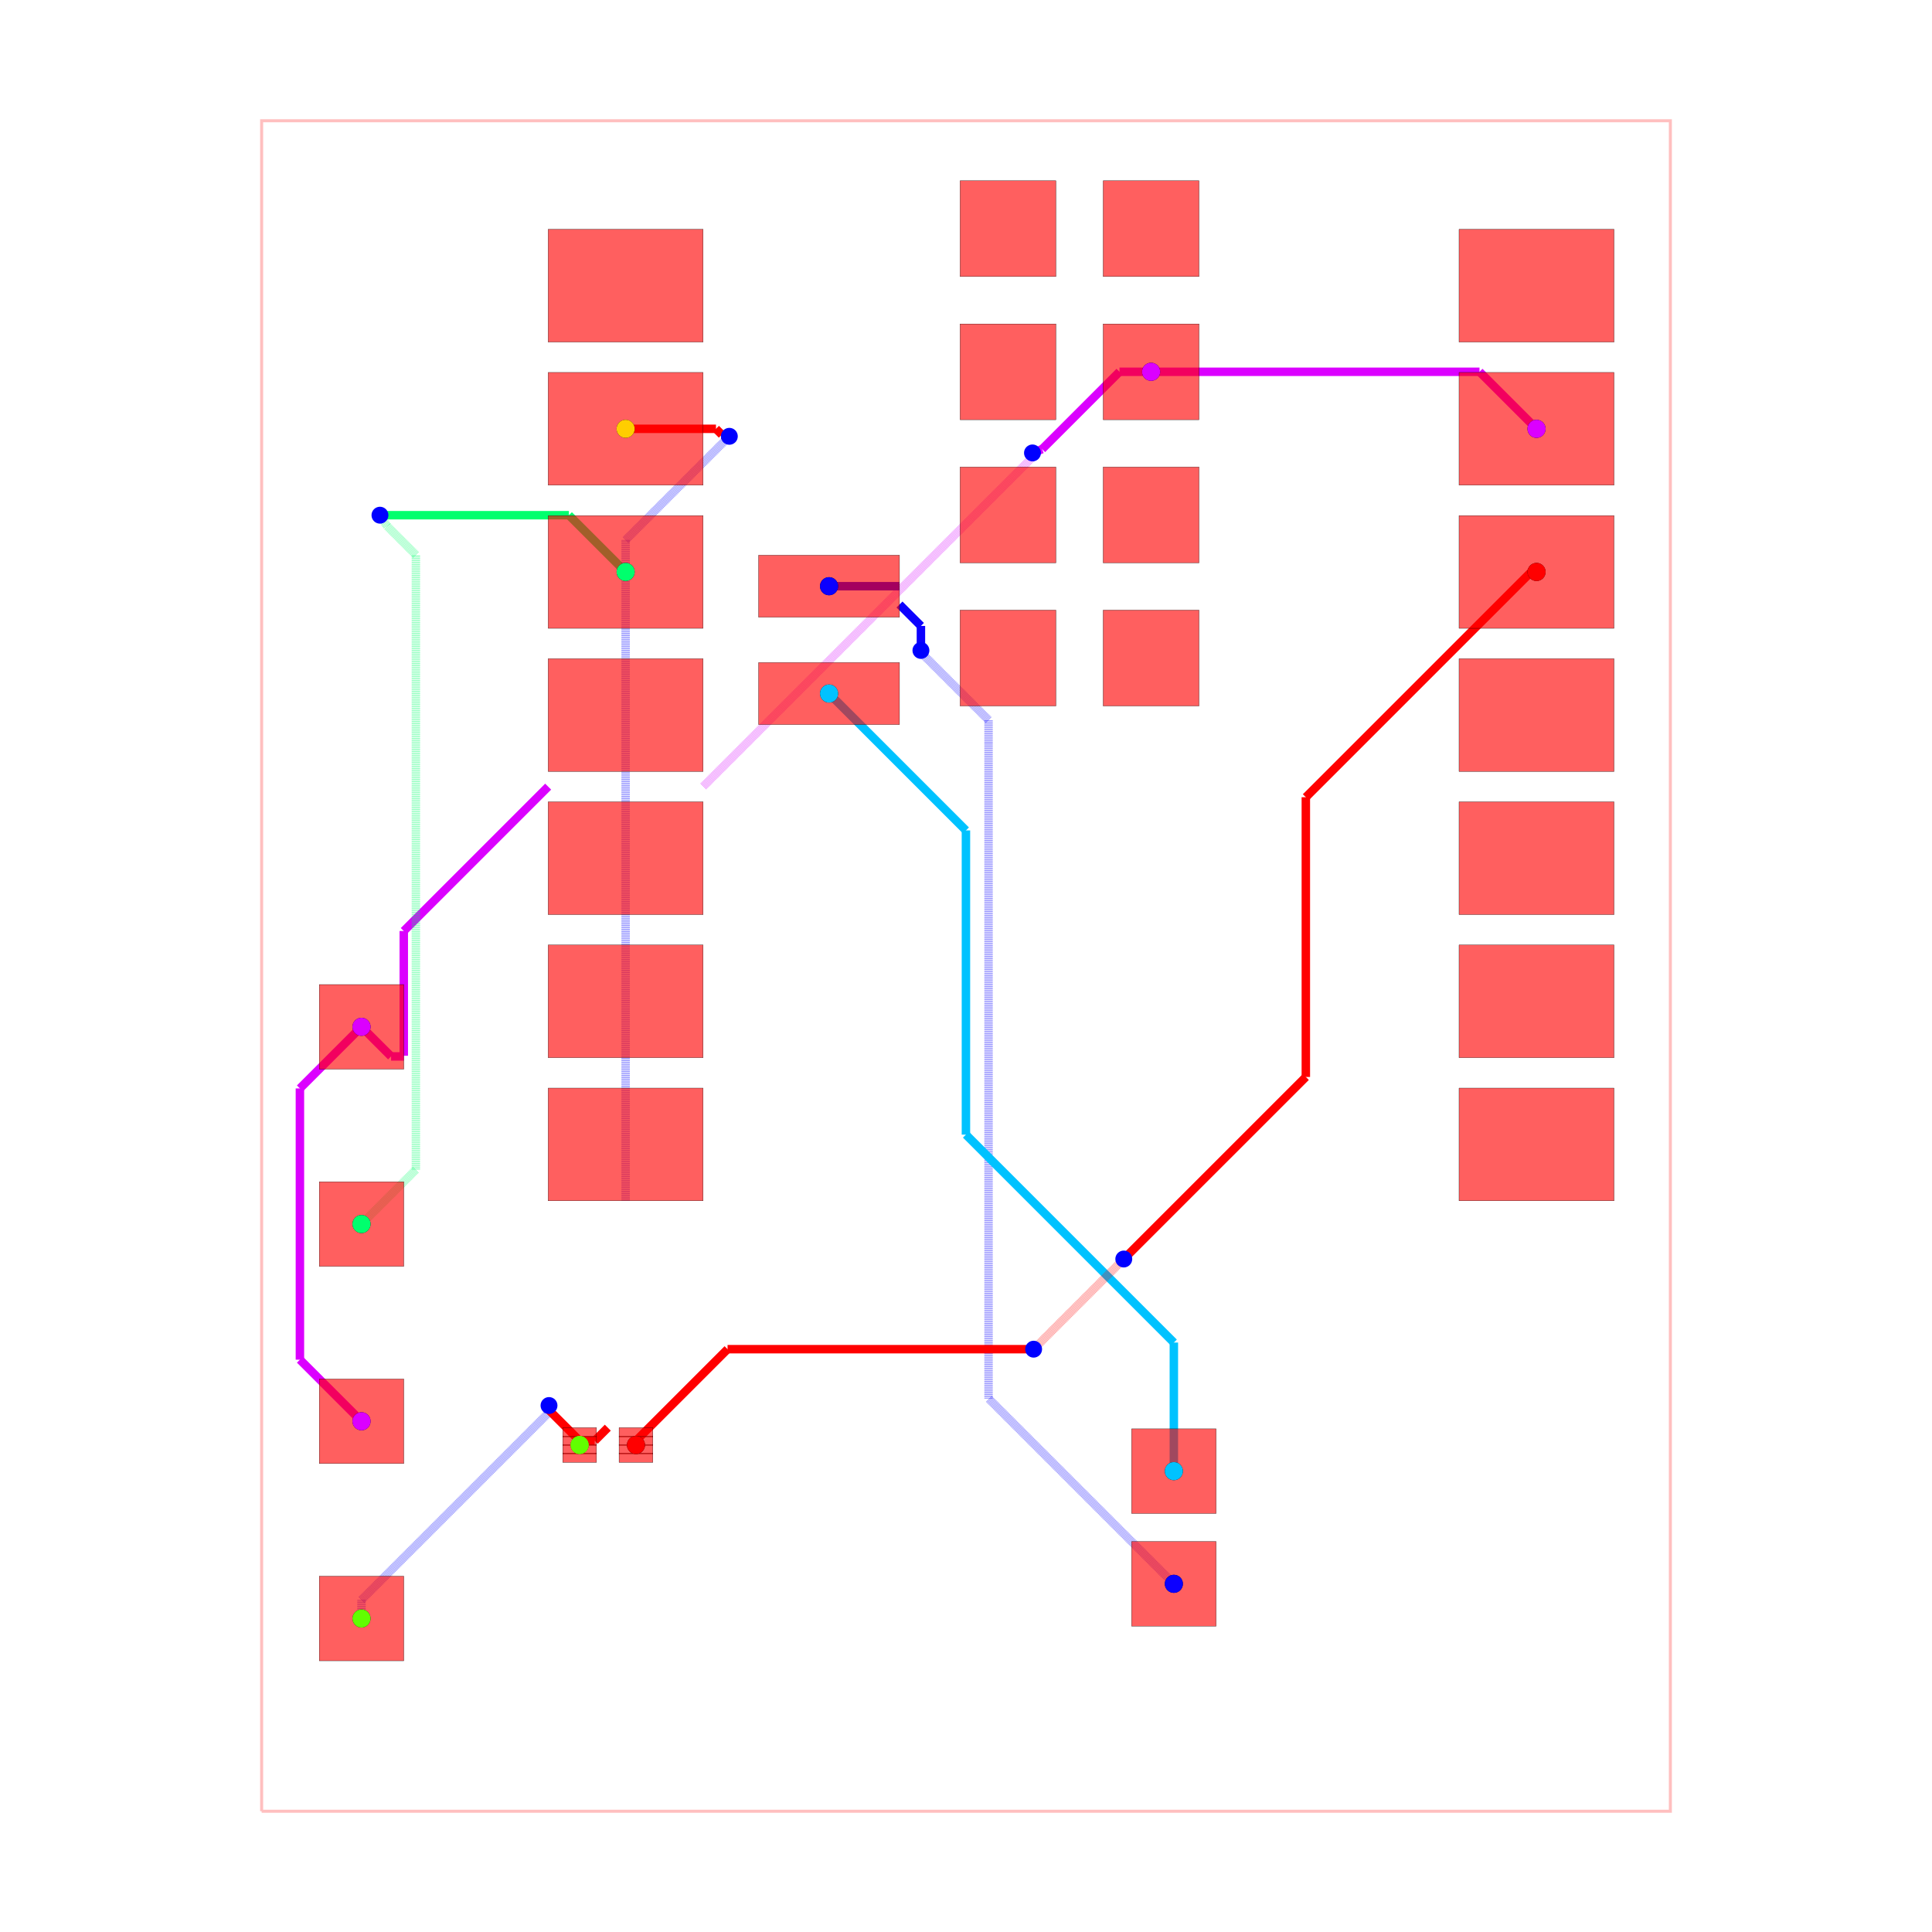
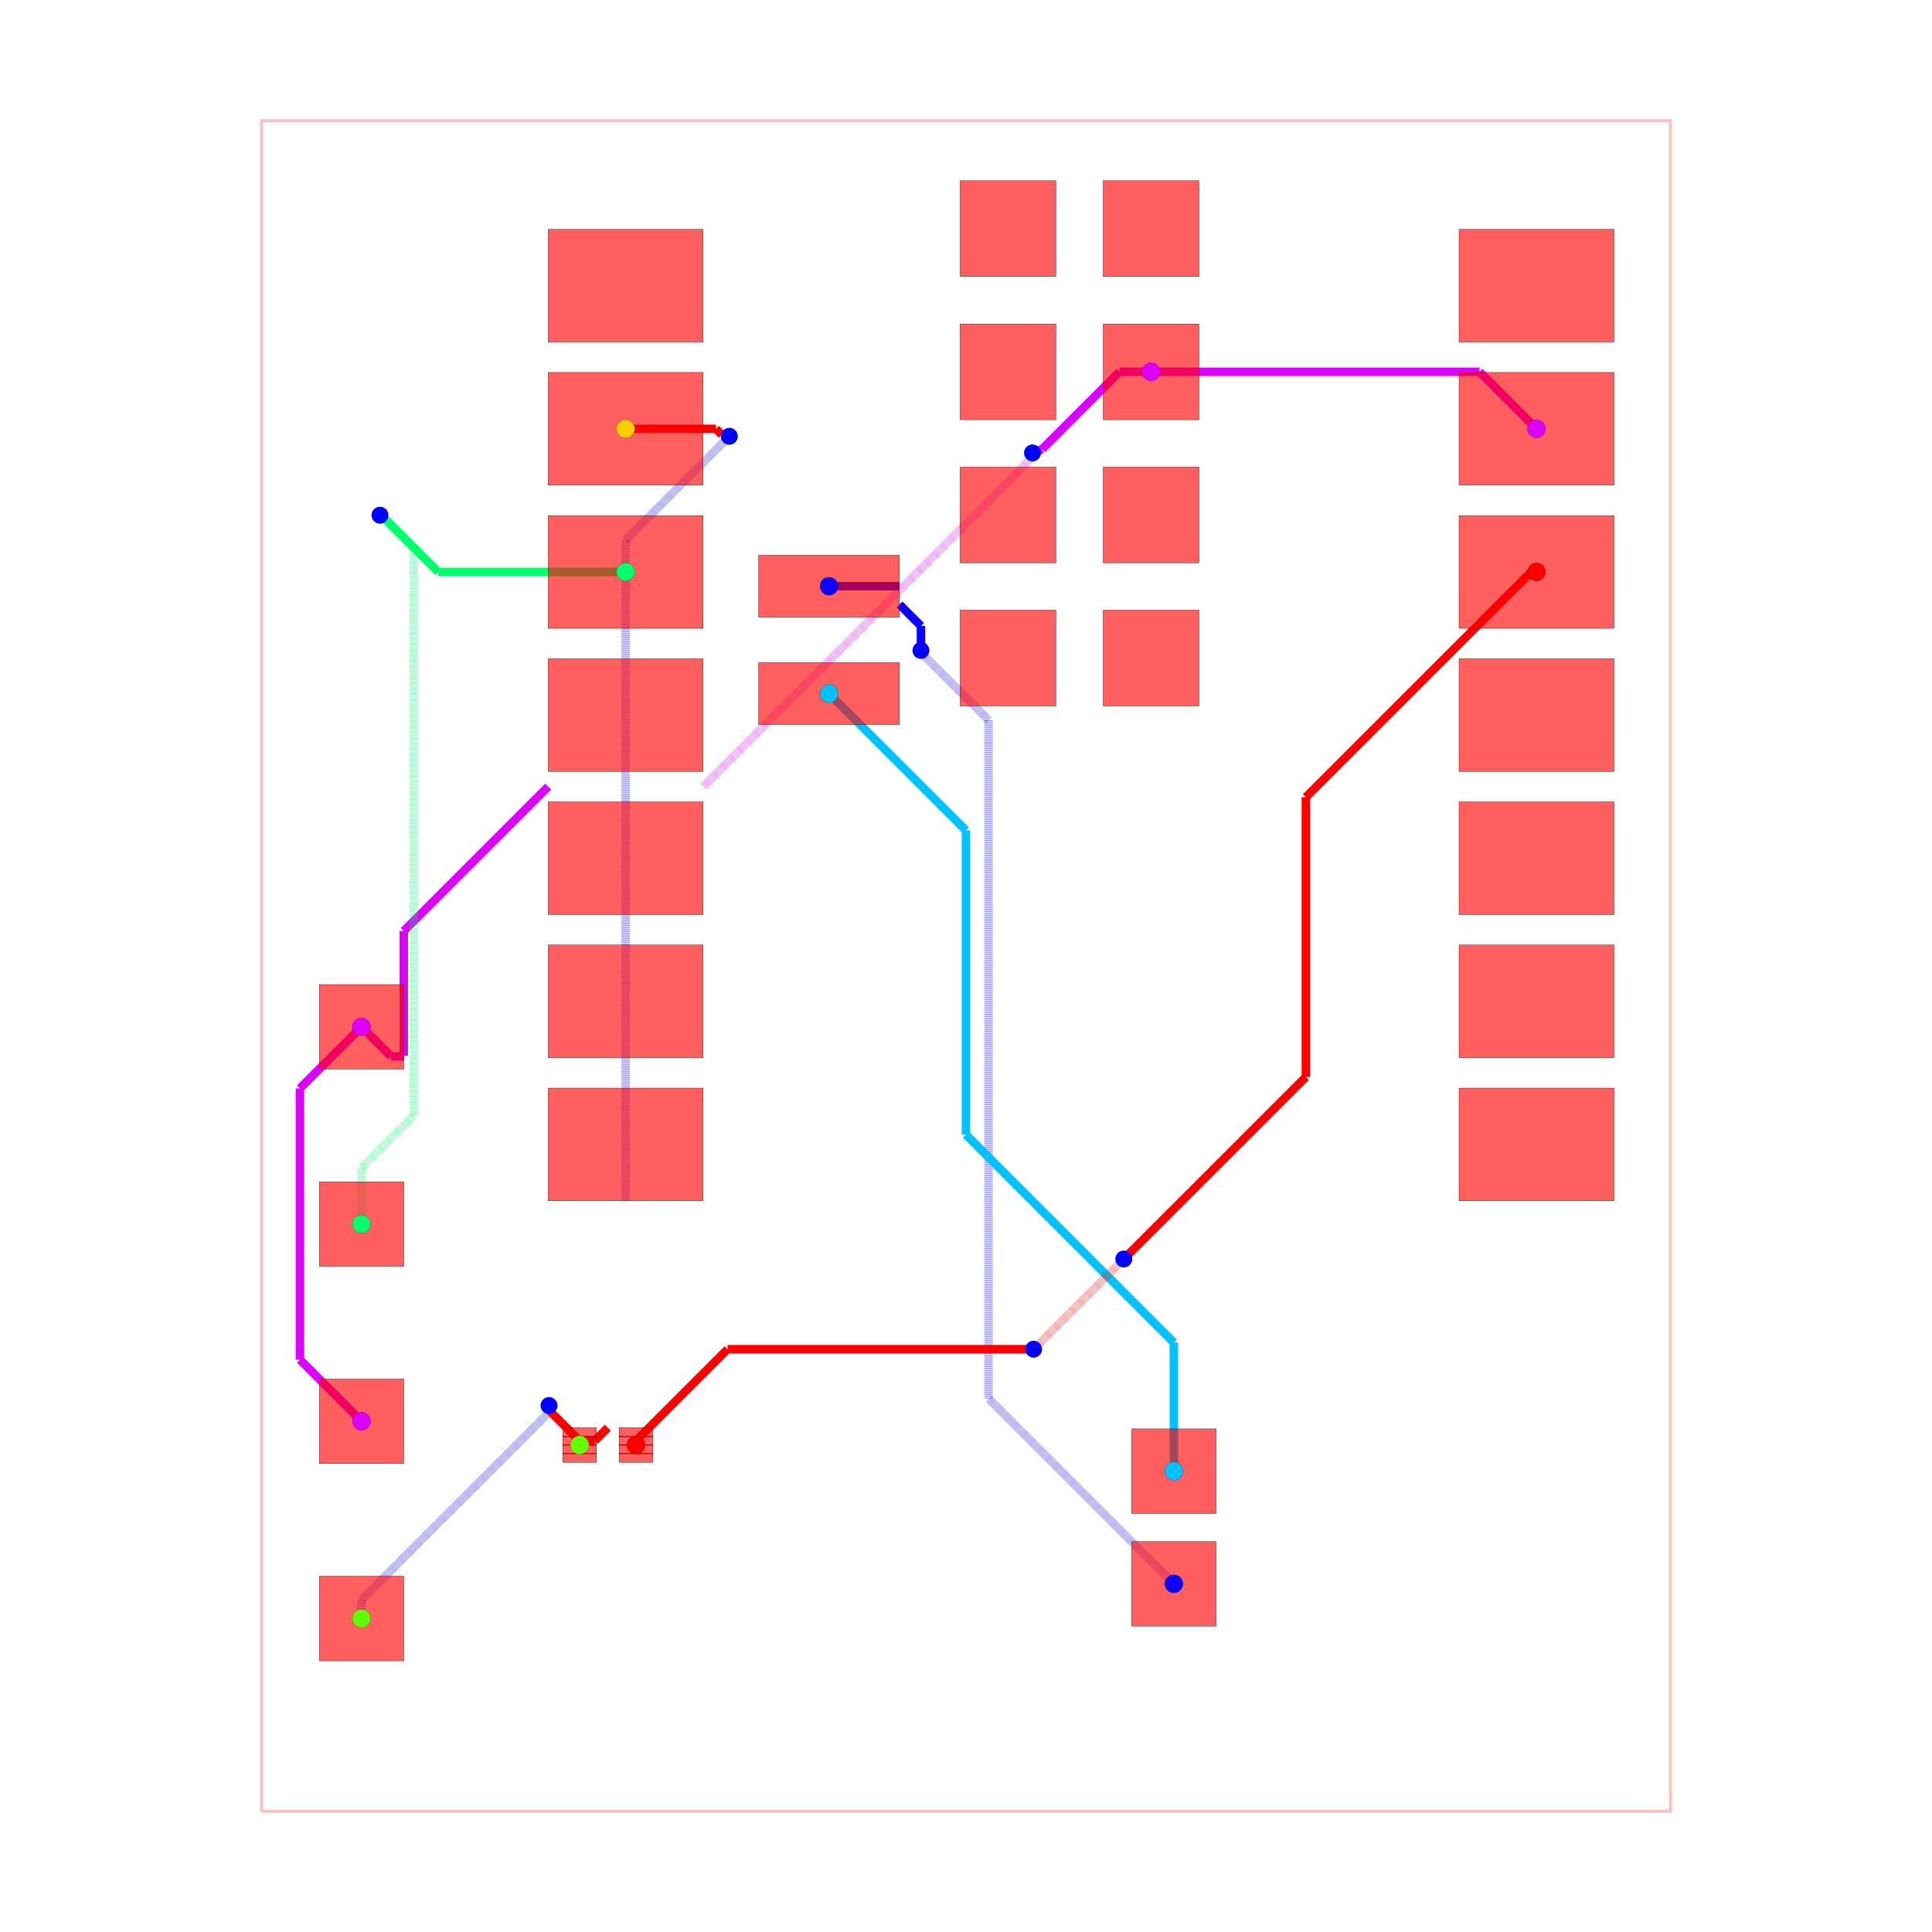
<svg xmlns="http://www.w3.org/2000/svg" width="640" height="640" viewBox="0 0 640 640">
  <rect width="100%" height="100%" fill="white" />
  <g>
    <polyline data-points="-12.5,-15 12.5,-15 12.5,15 -12.5,15 -12.5,-15" data-type="line" data-label="" points="86.667,600 553.333,600 553.333,40 86.667,40 86.667,600" fill="none" stroke="rgba(255,0,0,0.25)" stroke-width="1px" />
  </g>
  <g>
    <polyline data-points="3.2847720000000002,10.545 9.112772000000001,10.545" data-type="line" data-label="" points="381.316,123.16 490.105,123.16" fill="none" stroke="hsl(291.429, 100%, 50%)" stroke-width="2.8" />
  </g>
  <g>
    <polyline data-points="9.112772000000001,10.545 10.124772,9.533000000000001" data-type="line" data-label="" points="490.105,123.16 508.996,142.051" fill="none" stroke="hsl(291.429, 100%, 50%)" stroke-width="2.8" />
  </g>
  <g>
    <polyline data-points="-10.727385294299685,-1.079453643315949 -11.820549664322671,-2.1726180133389352" data-type="line" data-label="" points="119.755,340.15 99.35,360.556" fill="none" stroke="hsl(291.429, 100%, 50%)" stroke-width="2.8" />
  </g>
  <g>
    <polyline data-points="-11.820549664322671,-2.1726180133389352 -11.820549664322671,-6.986289273292963" data-type="line" data-label="" points="99.35,360.556 99.35,450.411" fill="none" stroke="hsl(291.429, 100%, 50%)" stroke-width="2.8" />
  </g>
  <g>
    <polyline data-points="-11.820549664322671,-6.986289273292963 -11.820549664322671,-6.986289273292963" data-type="line" data-label="" points="99.35,450.411 99.35,450.411" fill="none" stroke="hsl(291.429, 100%, 50%)" stroke-width="2.8" />
  </g>
  <g>
    <polyline data-points="-11.820549664322671,-6.986289273292963 -10.727385294299685,-8.079453643315949" data-type="line" data-label="" points="99.35,450.411 119.755,470.816" fill="none" stroke="hsl(291.429, 100%, 50%)" stroke-width="2.8" />
  </g>
  <g>
    <polyline data-points="-9.977385294299685,-1.592865789473686 -9.977385294299685,0.6208427057003139" data-type="line" data-label="" points="133.755,349.733 133.755,308.411" fill="none" stroke="hsl(291.429, 100%, 50%)" stroke-width="2.8" />
  </g>
  <g>
    <polyline data-points="-9.977385294299685,0.6208427057003139 -7.415227999999999,3.183" data-type="line" data-label="" points="133.755,308.411 181.582,260.584" fill="none" stroke="hsl(291.429, 100%, 50%)" stroke-width="2.8" />
  </g>
  <g>
    <polyline data-points="3.2847720000000002,10.545 2.723970950306514,10.545" data-type="line" data-label="" points="381.316,123.16 370.847,123.16" fill="none" stroke="hsl(291.429, 100%, 50%)" stroke-width="2.8" />
  </g>
  <g>
    <polyline data-points="2.723970950306514,10.545 1.3508155599371054,9.171844609630591" data-type="line" data-label="" points="370.847,123.16 345.215,148.792" fill="none" stroke="hsl(291.429, 100%, 50%)" stroke-width="2.8" />
  </g>
  <g>
    <polyline data-points="1.3508155599371054,9.171844609630591 1.1797719999999976,9.104999999999997" data-type="line" data-label="" points="345.215,148.792 342.022,150.04" fill="none" stroke="hsl(291.429, 100%, 50%)" stroke-width="2.8" />
  </g>
  <g>
    <polyline data-points="1.1797719999999976,9.104999999999997 1.1797719999999976,9.027999999999997" data-type="line" data-label="" points="342.022,150.04 342.022,151.477" fill="none" stroke="rgba(217,0,255,0.5)" stroke-width="2.8" stroke-dasharray="0.2 0.2" />
  </g>
  <g>
    <polyline data-points="1.1797719999999976,9.027999999999997 -4.665227999999999,3.183" data-type="line" data-label="" points="342.022,151.477 232.916,260.584" fill="none" stroke="rgba(217,0,255,0.5)" stroke-width="2.8" stroke-dasharray="0.2 0.2" />
  </g>
  <g>
    <polyline data-points="-9.977385294299687,-1.6044536433159489 -10.202385294299685,-1.6044536433159489" data-type="line" data-label="" points="133.755,349.95 129.555,349.95" fill="none" stroke="hsl(291.429, 100%, 50%)" stroke-width="2.8" />
  </g>
  <g>
    <polyline data-points="-10.202385294299685,-1.6044536433159489 -10.727385294299685,-1.079453643315949" data-type="line" data-label="" points="129.555,349.95 119.755,340.15" fill="none" stroke="hsl(291.429, 100%, 50%)" stroke-width="2.8" />
  </g>
  <g>
    <polyline data-points="-1.1802279999999996,6.74 -2.4302279999999996,6.74" data-type="line" data-label="" points="297.969,194.187 274.636,194.187" fill="none" stroke="hsl(242.857, 100%, 50%)" stroke-width="2.8" />
  </g>
  <g>
    <polyline data-points="-2.4302279999999996,6.74 -2.4302279999999996,6.74" data-type="line" data-label="" points="274.636,194.187 274.636,194.187" fill="none" stroke="hsl(242.857, 100%, 50%)" stroke-width="2.8" />
  </g>
  <g>
    <polyline data-points="3.6885631738662035,-10.96420520580684 0.3999999999999999,-7.675642031940637" data-type="line" data-label="" points="388.853,524.665 327.467,463.279" fill="none" stroke="rgba(8,0,255,0.5)" stroke-width="2.8" stroke-dasharray="0.2 0.2" />
  </g>
  <g>
    <polyline data-points="0.3999999999999999,-7.675642031940637 0.3999999999999999,3.965012253566144" data-type="line" data-label="" points="327.467,463.279 327.467,245.986" fill="none" stroke="rgba(8,0,255,0.5)" stroke-width="2.8" stroke-dasharray="0.2 0.2" />
  </g>
  <g>
    <polyline data-points="0.3999999999999999,3.965012253566144 0.3999999999999999,4.364584694013434" data-type="line" data-label="" points="327.467,245.986 327.467,238.528" fill="none" stroke="rgba(8,0,255,0.5)" stroke-width="2.8" stroke-dasharray="0.2 0.2" />
  </g>
  <g>
    <polyline data-points="0.3999999999999999,4.364584694013434 -0.8177076529932831,5.5822923470067165" data-type="line" data-label="" points="327.467,238.528 304.736,215.797" fill="none" stroke="rgba(8,0,255,0.5)" stroke-width="2.8" stroke-dasharray="0.2 0.2" />
  </g>
  <g>
    <polyline data-points="-0.8177076529932831,5.5822923470067165 -0.8000000000000003,5.6" data-type="line" data-label="" points="304.736,215.797 305.067,215.467" fill="none" stroke="rgba(8,0,255,0.5)" stroke-width="2.8" stroke-dasharray="0.2 0.2" />
  </g>
  <g>
    <polyline data-points="-0.8000000000000003,5.6 -0.8000000000000003,6.034772" data-type="line" data-label="" points="305.067,215.467 305.067,207.351" fill="none" stroke="hsl(242.857, 100%, 50%)" stroke-width="2.8" />
  </g>
  <g>
    <polyline data-points="-0.8000000000000003,6.034772 -1.1802279999999996,6.414999999999999" data-type="line" data-label="" points="305.067,207.351 297.969,200.253" fill="none" stroke="hsl(242.857, 100%, 50%)" stroke-width="2.8" />
  </g>
  <g>
    <polyline data-points="3.6885631738662035,-8.96420520580684 3.6885631738662035,-6.6823802909814605" data-type="line" data-label="" points="388.853,487.332 388.853,444.738" fill="none" stroke="hsl(194.286, 100%, 50%)" stroke-width="2.8" />
  </g>
  <g>
    <polyline data-points="3.6885631738662035,-6.6823802909814605 -0.0011678443873517352,-2.9926492727279053" data-type="line" data-label="" points="388.853,444.738 319.978,375.863" fill="none" stroke="hsl(194.286, 100%, 50%)" stroke-width="2.8" />
  </g>
  <g>
    <polyline data-points="-0.0011678443873517352,-2.9926492727279053 -0.0011678443873517352,2.405939844387352" data-type="line" data-label="" points="319.978,375.863 319.978,275.089" fill="none" stroke="hsl(194.286, 100%, 50%)" stroke-width="2.8" />
  </g>
  <g>
    <polyline data-points="-0.0011678443873517352,2.405939844387352 -2.4302279999999996,4.835" data-type="line" data-label="" points="319.978,275.089 274.636,229.747" fill="none" stroke="hsl(194.286, 100%, 50%)" stroke-width="2.8" />
  </g>
  <g>
-     <polyline data-points="-10.727385294299685,-4.579453643315949 -9.76256085841782,-3.614629207434083" data-type="line" data-label="" points="119.755,405.483 137.766,387.473" fill="none" stroke="rgba(0,255,106,0.5)" stroke-width="2.8" stroke-dasharray="0.2 0.2" />
-   </g>
-   <g>
-     <polyline data-points="-9.76256085841782,-3.614629207434083 -9.76256085841782,7.270603783375004" data-type="line" data-label="" points="137.766,387.473 137.766,184.282" fill="none" stroke="rgba(0,255,106,0.5)" stroke-width="2.8" stroke-dasharray="0.2 0.2" />
-   </g>
-   <g>
-     <polyline data-points="-9.76256085841782,7.270603783375004 -9.76256085841782,7.295725617470013" data-type="line" data-label="" points="137.766,184.282 137.766,183.813" fill="none" stroke="rgba(0,255,106,0.5)" stroke-width="2.8" stroke-dasharray="0.2 0.2" />
-   </g>
-   <g>
-     <polyline data-points="-9.76256085841782,7.295725617470013 -10.274956045166649,7.808120804218842" data-type="line" data-label="" points="137.766,183.813 128.201,174.248" fill="none" stroke="rgba(0,255,106,0.5)" stroke-width="2.8" stroke-dasharray="0.2 0.2" />
-   </g>
-   <g>
-     <polyline data-points="-10.274956045166649,7.808120804218842 -10.4,8" data-type="line" data-label="" points="128.201,174.248 125.867,170.667" fill="none" stroke="rgba(0,255,106,0.5)" stroke-width="2.8" stroke-dasharray="0.2 0.2" />
-   </g>
-   <g>
-     <polyline data-points="-10.4,8 -7.047227999999999,8" data-type="line" data-label="" points="125.867,170.667 188.452,170.667" fill="none" stroke="hsl(145.714, 100%, 50%)" stroke-width="2.8" />
-   </g>
-   <g>
-     <polyline data-points="-7.047227999999999,8 -6.040227999999999,6.993" data-type="line" data-label="" points="188.452,170.667 207.249,189.464" fill="none" stroke="hsl(145.714, 100%, 50%)" stroke-width="2.8" />
+     <polyline data-points="-6.040227999999999,6.993 -9.365944643419295,6.993" data-type="line" data-label="" points="207.249,189.464 145.169,189.464" fill="none" stroke="hsl(145.714, 100%, 50%)" stroke-width="2.8" />
+   </g>
+   <g>
+     <polyline data-points="-9.365944643419295,6.993 -10.372944643419295,8" data-type="line" data-label="" points="145.169,189.464 126.372,170.667" fill="none" stroke="hsl(145.714, 100%, 50%)" stroke-width="2.8" />
+   </g>
+   <g>
+     <polyline data-points="-10.372944643419295,8 -10.4,8" data-type="line" data-label="" points="126.372,170.667 125.867,170.667" fill="none" stroke="hsl(145.714, 100%, 50%)" stroke-width="2.8" />
+   </g>
+   <g>
+     <polyline data-points="-10.4,8 -9.800859796016406,7.400859796016405" data-type="line" data-label="" points="125.867,170.667 137.051,181.851" fill="none" stroke="rgba(0,255,106,0.5)" stroke-width="2.8" stroke-dasharray="0.2 0.2" />
+   </g>
+   <g>
+     <polyline data-points="-9.800859796016406,7.400859796016405 -9.800859796016406,-2.6519247122430363" data-type="line" data-label="" points="137.051,181.851 137.051,369.503" fill="none" stroke="rgba(0,255,106,0.5)" stroke-width="2.8" stroke-dasharray="0.2 0.2" />
+   </g>
+   <g>
+     <polyline data-points="-9.800859796016406,-2.6519247122430363 -9.800859796016406,-2.651924712243037" data-type="line" data-label="" points="137.051,369.503 137.051,369.503" fill="none" stroke="rgba(0,255,106,0.5)" stroke-width="2.8" stroke-dasharray="0.2 0.2" />
+   </g>
+   <g>
+     <polyline data-points="-9.800859796016406,-2.651924712243037 -9.977385294299685,-2.8284502105263165" data-type="line" data-label="" points="137.051,369.503 133.755,372.798" fill="none" stroke="rgba(0,255,106,0.5)" stroke-width="2.8" stroke-dasharray="0.2 0.2" />
+   </g>
+   <g>
+     <polyline data-points="-10.727385294299685,-4.579453643315949 -10.727385294299685,-3.579453643315947" data-type="line" data-label="" points="119.755,405.483 119.755,386.816" fill="none" stroke="rgba(0,255,106,0.5)" stroke-width="2.8" stroke-dasharray="0.2 0.2" />
+   </g>
+   <g>
+     <polyline data-points="-10.727385294299685,-3.579453643315947 -9.977385294299687,-2.829453643315949" data-type="line" data-label="" points="119.755,386.816 133.755,372.816" fill="none" stroke="rgba(0,255,106,0.5)" stroke-width="2.8" stroke-dasharray="0.2 0.2" />
  </g>
  <g>
    <polyline data-points="-10.727385294299685,-11.579453643315949 -10.727385294299685,-11.248536156094547" data-type="line" data-label="" points="119.755,536.15 119.755,529.973" fill="none" stroke="rgba(0,0,255,0.5)" stroke-width="2.8" stroke-dasharray="0.2 0.2" />
  </g>
  <g>
    <polyline data-points="-10.727385294299685,-11.248536156094547 -7.419127380840721,-7.940278242635583" data-type="line" data-label="" points="119.755,529.973 181.51,468.219" fill="none" stroke="rgba(0,0,255,0.5)" stroke-width="2.8" stroke-dasharray="0.2 0.2" />
  </g>
  <g>
    <polyline data-points="-7.419127380840721,-7.940278242635583 -7.4,-7.800000000000001" data-type="line" data-label="" points="181.51,468.219 181.867,465.6" fill="none" stroke="rgba(0,0,255,0.5)" stroke-width="2.8" stroke-dasharray="0.2 0.2" />
  </g>
  <g>
    <polyline data-points="-7.4,-7.800000000000001 -7.4,-7.882329162710976" data-type="line" data-label="" points="181.867,465.6 181.867,467.137" fill="none" stroke="red" stroke-width="2.8" />
  </g>
  <g>
    <polyline data-points="-7.4,-7.882329162710976 -6.856893060790263,-8.425436101920713" data-type="line" data-label="" points="181.867,467.137 192.005,477.275" fill="none" stroke="red" stroke-width="2.8" />
  </g>
  <g>
    <polyline data-points="-6.856893060790263,-8.425436101920713 -6.589393060790265,-8.425436101920713" data-type="line" data-label="" points="192.005,477.275 196.998,477.275" fill="none" stroke="red" stroke-width="2.8" />
  </g>
  <g>
    <polyline data-points="-6.589393060790265,-8.425436101920713 -6.356893060790263,-8.192936101920711" data-type="line" data-label="" points="196.998,477.275 201.338,472.935" fill="none" stroke="red" stroke-width="2.8" />
  </g>
  <g>
    <polyline data-points="-6.040227999999999,9.533000000000001 -4.437125828005459,9.533000000000001" data-type="line" data-label="" points="207.249,142.051 237.174,142.051" fill="none" stroke="red" stroke-width="2.8" />
  </g>
  <g>
    <polyline data-points="-4.437125828005459,9.533000000000001 -4.33330668947877,9.429180861473313" data-type="line" data-label="" points="237.174,142.051 239.112,143.989" fill="none" stroke="red" stroke-width="2.8" />
  </g>
  <g>
    <polyline data-points="-4.33330668947877,9.429180861473313 -4.2,9.4" data-type="line" data-label="" points="239.112,143.989 241.6,144.533" fill="none" stroke="red" stroke-width="2.8" />
  </g>
  <g>
    <polyline data-points="-4.2,9.4 -6.040227999999999,7.5597720000000015" data-type="line" data-label="" points="241.6,144.533 207.249,178.884" fill="none" stroke="rgba(0,0,255,0.5)" stroke-width="2.8" stroke-dasharray="0.2 0.2" />
  </g>
  <g>
    <polyline data-points="-6.040227999999999,7.5597720000000015 -6.040227999999999,-4.167" data-type="line" data-label="" points="207.249,178.884 207.249,397.784" fill="none" stroke="rgba(0,0,255,0.5)" stroke-width="2.8" stroke-dasharray="0.2 0.2" />
  </g>
  <g>
    <polyline data-points="10.124772,6.993 10.028517959611627,6.993" data-type="line" data-label="" points="508.996,189.464 507.199,189.464" fill="none" stroke="hsl(0, 100%, 50%)" stroke-width="2.8" />
  </g>
  <g>
    <polyline data-points="10.028517959611627,6.993 6.030786022769763,2.9952680631581377" data-type="line" data-label="" points="507.199,189.464 432.575,264.088" fill="none" stroke="hsl(0, 100%, 50%)" stroke-width="2.8" />
  </g>
  <g>
    <polyline data-points="6.030786022769763,2.9952680631581377 6.030786022769763,-1.9692139772302366" data-type="line" data-label="" points="432.575,264.088 432.575,356.759" fill="none" stroke="hsl(0, 100%, 50%)" stroke-width="2.8" />
  </g>
  <g>
    <polyline data-points="6.030786022769763,-1.9692139772302366 2.824043138530715,-5.175956861469285" data-type="line" data-label="" points="432.575,356.759 372.715,416.618" fill="none" stroke="hsl(0, 100%, 50%)" stroke-width="2.8" />
  </g>
  <g>
    <polyline data-points="2.824043138530715,-5.175956861469285 2.8,-5.2" data-type="line" data-label="" points="372.715,416.618 372.267,417.067" fill="none" stroke="hsl(0, 100%, 50%)" stroke-width="2.8" />
  </g>
  <g>
    <polyline data-points="2.8,-5.2 2.8,-5.2" data-type="line" data-label="" points="372.267,417.067 372.267,417.067" fill="none" stroke="rgba(255,0,0,0.5)" stroke-width="2.8" stroke-dasharray="0.2 0.2" />
  </g>
  <g>
    <polyline data-points="2.8,-5.2 1.2100124949269035,-6.789987505073096" data-type="line" data-label="" points="372.267,417.067 342.587,446.746" fill="none" stroke="rgba(255,0,0,0.5)" stroke-width="2.8" stroke-dasharray="0.2 0.2" />
  </g>
  <g>
    <polyline data-points="1.2100124949269035,-6.789987505073096 1.2,-6.8" data-type="line" data-label="" points="342.587,446.746 342.4,446.933" fill="none" stroke="rgba(255,0,0,0.5)" stroke-width="2.8" stroke-dasharray="0.2 0.2" />
  </g>
  <g>
    <polyline data-points="1.2,-6.8 -4.23145695886955,-6.8" data-type="line" data-label="" points="342.4,446.933 241.013,446.933" fill="none" stroke="hsl(0, 100%, 50%)" stroke-width="2.8" />
  </g>
  <g>
    <polyline data-points="-4.23145695886955,-6.8 -5.856893060790263,-8.425436101920713" data-type="line" data-label="" points="241.013,446.933 210.671,477.275" fill="none" stroke="hsl(0, 100%, 50%)" stroke-width="2.8" />
  </g>
  <g>
    <rect data-type="rect" data-label="top" data-x="-5.856893060790263" data-y="-8.275436101920713" x="205.071" y="472.935" width="11.2" height="3.08" fill="rgba(255,0,0,0.25)" stroke="black" stroke-width="0.054" />
  </g>
  <g>
    <rect data-type="rect" data-label="top" data-x="-5.856893060790263" data-y="-8.425436101920713" x="205.071" y="475.735" width="11.2" height="3.08" fill="rgba(255,0,0,0.25)" stroke="black" stroke-width="0.054" />
  </g>
  <g>
    <rect data-type="rect" data-label="top" data-x="-5.856893060790263" data-y="-8.575436101920712" x="205.071" y="478.535" width="11.2" height="3.08" fill="rgba(255,0,0,0.25)" stroke="black" stroke-width="0.054" />
  </g>
  <g>
    <rect data-type="rect" data-label="top" data-x="-5.856893060790263" data-y="-8.725436101920712" x="205.071" y="481.335" width="11.2" height="3.08" fill="rgba(255,0,0,0.25)" stroke="black" stroke-width="0.054" />
  </g>
  <g>
    <rect data-type="rect" data-label="top" data-x="-6.856893060790263" data-y="-8.275436101920713" x="186.405" y="472.935" width="11.2" height="3.08" fill="rgba(255,0,0,0.25)" stroke="black" stroke-width="0.054" />
  </g>
  <g>
    <rect data-type="rect" data-label="top" data-x="-6.856893060790263" data-y="-8.425436101920713" x="186.405" y="475.735" width="11.2" height="3.08" fill="rgba(255,0,0,0.25)" stroke="black" stroke-width="0.054" />
  </g>
  <g>
    <rect data-type="rect" data-label="top" data-x="-6.856893060790263" data-y="-8.575436101920712" x="186.405" y="478.535" width="11.2" height="3.08" fill="rgba(255,0,0,0.25)" stroke="black" stroke-width="0.054" />
  </g>
  <g>
    <rect data-type="rect" data-label="top" data-x="-6.856893060790263" data-y="-8.725436101920712" x="186.405" y="481.335" width="11.2" height="3.08" fill="rgba(255,0,0,0.25)" stroke="black" stroke-width="0.054" />
  </g>
  <g>
    <rect data-type="rect" data-label="top" data-x="-6.040227999999999" data-y="12.073" x="181.582" y="75.971" width="51.333" height="37.333" fill="rgba(255,0,0,0.25)" stroke="black" stroke-width="0.054" />
  </g>
  <g>
    <rect data-type="rect" data-label="top" data-x="-6.040227999999999" data-y="9.533000000000001" x="181.582" y="123.384" width="51.333" height="37.333" fill="rgba(255,0,0,0.25)" stroke="black" stroke-width="0.054" />
  </g>
  <g>
    <rect data-type="rect" data-label="top" data-x="-6.040227999999999" data-y="6.993" x="181.582" y="170.797" width="51.333" height="37.333" fill="rgba(255,0,0,0.25)" stroke="black" stroke-width="0.054" />
  </g>
  <g>
    <rect data-type="rect" data-label="top" data-x="-6.040227999999999" data-y="4.453" x="181.582" y="218.211" width="51.333" height="37.333" fill="rgba(255,0,0,0.25)" stroke="black" stroke-width="0.054" />
  </g>
  <g>
    <rect data-type="rect" data-label="top" data-x="-6.040227999999999" data-y="1.9129999999999998" x="181.582" y="265.624" width="51.333" height="37.333" fill="rgba(255,0,0,0.25)" stroke="black" stroke-width="0.054" />
  </g>
  <g>
    <rect data-type="rect" data-label="top" data-x="-6.040227999999999" data-y="-0.6269999999999998" x="181.582" y="313.037" width="51.333" height="37.333" fill="rgba(255,0,0,0.25)" stroke="black" stroke-width="0.054" />
  </g>
  <g>
    <rect data-type="rect" data-label="top" data-x="-6.040227999999999" data-y="-3.167" x="181.582" y="360.451" width="51.333" height="37.333" fill="rgba(255,0,0,0.25)" stroke="black" stroke-width="0.054" />
  </g>
  <g>
    <rect data-type="rect" data-label="top" data-x="10.124772" data-y="-3.167" x="483.329" y="360.451" width="51.333" height="37.333" fill="rgba(255,0,0,0.25)" stroke="black" stroke-width="0.054" />
  </g>
  <g>
    <rect data-type="rect" data-label="top" data-x="10.124772" data-y="-0.6269999999999998" x="483.329" y="313.037" width="51.333" height="37.333" fill="rgba(255,0,0,0.25)" stroke="black" stroke-width="0.054" />
  </g>
  <g>
    <rect data-type="rect" data-label="top" data-x="10.124772" data-y="1.9129999999999998" x="483.329" y="265.624" width="51.333" height="37.333" fill="rgba(255,0,0,0.25)" stroke="black" stroke-width="0.054" />
  </g>
  <g>
    <rect data-type="rect" data-label="top" data-x="10.124772" data-y="4.453" x="483.329" y="218.211" width="51.333" height="37.333" fill="rgba(255,0,0,0.25)" stroke="black" stroke-width="0.054" />
  </g>
  <g>
    <rect data-type="rect" data-label="top" data-x="10.124772" data-y="6.993" x="483.329" y="170.797" width="51.333" height="37.333" fill="rgba(255,0,0,0.25)" stroke="black" stroke-width="0.054" />
  </g>
  <g>
    <rect data-type="rect" data-label="top" data-x="10.124772" data-y="9.533000000000001" x="483.329" y="123.384" width="51.333" height="37.333" fill="rgba(255,0,0,0.25)" stroke="black" stroke-width="0.054" />
  </g>
  <g>
    <rect data-type="rect" data-label="top" data-x="10.124772" data-y="12.073" x="483.329" y="75.971" width="51.333" height="37.333" fill="rgba(255,0,0,0.25)" stroke="black" stroke-width="0.054" />
  </g>
  <g>
    <rect data-type="rect" data-label="top" data-x="-2.4302279999999996" data-y="4.835" x="251.302" y="219.48" width="46.667" height="20.533" fill="rgba(255,0,0,0.25)" stroke="black" stroke-width="0.054" />
  </g>
  <g>
    <rect data-type="rect" data-label="top" data-x="-2.4302279999999996" data-y="6.74" x="251.302" y="183.92" width="46.667" height="20.533" fill="rgba(255,0,0,0.25)" stroke="black" stroke-width="0.054" />
  </g>
  <g>
    <rect data-type="rect" data-label="top" data-x="0.7447720000000002" data-y="13.085" x="318.036" y="59.88" width="31.733" height="31.733" fill="rgba(255,0,0,0.25)" stroke="black" stroke-width="0.054" />
  </g>
  <g>
    <rect data-type="rect" data-label="top" data-x="3.2847720000000002" data-y="13.085" x="365.449" y="59.88" width="31.733" height="31.733" fill="rgba(255,0,0,0.25)" stroke="black" stroke-width="0.054" />
  </g>
  <g>
    <rect data-type="rect" data-label="top" data-x="0.7447720000000002" data-y="10.545" x="318.036" y="107.293" width="31.733" height="31.733" fill="rgba(255,0,0,0.25)" stroke="black" stroke-width="0.054" />
  </g>
  <g>
    <rect data-type="rect" data-label="top" data-x="3.2847720000000002" data-y="10.545" x="365.449" y="107.293" width="31.733" height="31.733" fill="rgba(255,0,0,0.25)" stroke="black" stroke-width="0.054" />
  </g>
  <g>
    <rect data-type="rect" data-label="top" data-x="0.7447720000000002" data-y="8.004999999999999" x="318.036" y="154.707" width="31.733" height="31.733" fill="rgba(255,0,0,0.25)" stroke="black" stroke-width="0.054" />
  </g>
  <g>
    <rect data-type="rect" data-label="top" data-x="3.2847720000000002" data-y="8.004999999999999" x="365.449" y="154.707" width="31.733" height="31.733" fill="rgba(255,0,0,0.25)" stroke="black" stroke-width="0.054" />
  </g>
  <g>
    <rect data-type="rect" data-label="top" data-x="0.7447720000000002" data-y="5.465" x="318.036" y="202.12" width="31.733" height="31.733" fill="rgba(255,0,0,0.25)" stroke="black" stroke-width="0.054" />
  </g>
  <g>
    <rect data-type="rect" data-label="top" data-x="3.2847720000000002" data-y="5.465" x="365.449" y="202.12" width="31.733" height="31.733" fill="rgba(255,0,0,0.25)" stroke="black" stroke-width="0.054" />
  </g>
  <g>
    <rect data-type="rect" data-label="top, inner1, inner2, bottom" data-x="3.6885631738662035" data-y="-10.96420520580684" x="374.853" y="510.665" width="28" height="28" fill="rgba(255,0,0,0.25)" stroke="black" stroke-width="0.054" />
  </g>
  <g>
    <rect data-type="rect" data-label="top, inner1, inner2, bottom" data-x="3.6885631738662035" data-y="-8.96420520580684" x="374.853" y="473.332" width="28" height="28" fill="rgba(255,0,0,0.25)" stroke="black" stroke-width="0.054" />
  </g>
  <g>
    <rect data-type="rect" data-label="top, inner1, inner2, bottom" data-x="-10.727385294299685" data-y="-11.579453643315949" x="105.755" y="522.15" width="28" height="28" fill="rgba(255,0,0,0.25)" stroke="black" stroke-width="0.054" />
  </g>
  <g>
    <rect data-type="rect" data-label="top, inner1, inner2, bottom" data-x="-10.727385294299685" data-y="-8.079453643315949" x="105.755" y="456.816" width="28" height="28" fill="rgba(255,0,0,0.25)" stroke="black" stroke-width="0.054" />
  </g>
  <g>
    <rect data-type="rect" data-label="top, inner1, inner2, bottom" data-x="-10.727385294299685" data-y="-4.579453643315949" x="105.755" y="391.483" width="28" height="28" fill="rgba(255,0,0,0.25)" stroke="black" stroke-width="0.054" />
  </g>
  <g>
    <rect data-type="rect" data-label="top, inner1, inner2, bottom" data-x="-10.727385294299685" data-y="-1.079453643315949" x="105.755" y="326.15" width="28" height="28" fill="rgba(255,0,0,0.25)" stroke="black" stroke-width="0.054" />
  </g>
  <g>
    <rect data-type="rect" data-label="" data-x="-5.856893060790263" data-y="-8.275436101920713" x="205.071" y="472.935" width="11.2" height="3.08" fill="rgba(255,0,0,0.5)" stroke="black" stroke-width="0.054" />
  </g>
  <g>
    <rect data-type="rect" data-label="" data-x="-5.856893060790263" data-y="-8.425436101920713" x="205.071" y="475.735" width="11.2" height="3.08" fill="rgba(255,0,0,0.5)" stroke="black" stroke-width="0.054" />
  </g>
  <g>
    <rect data-type="rect" data-label="" data-x="-5.856893060790263" data-y="-8.575436101920712" x="205.071" y="478.535" width="11.2" height="3.08" fill="rgba(255,0,0,0.5)" stroke="black" stroke-width="0.054" />
  </g>
  <g>
    <rect data-type="rect" data-label="" data-x="-5.856893060790263" data-y="-8.725436101920712" x="205.071" y="481.335" width="11.2" height="3.08" fill="rgba(255,0,0,0.5)" stroke="black" stroke-width="0.054" />
  </g>
  <g>
    <rect data-type="rect" data-label="" data-x="-6.856893060790263" data-y="-8.275436101920713" x="186.405" y="472.935" width="11.2" height="3.08" fill="rgba(255,0,0,0.5)" stroke="black" stroke-width="0.054" />
  </g>
  <g>
    <rect data-type="rect" data-label="" data-x="-6.856893060790263" data-y="-8.425436101920713" x="186.405" y="475.735" width="11.2" height="3.08" fill="rgba(255,0,0,0.5)" stroke="black" stroke-width="0.054" />
  </g>
  <g>
    <rect data-type="rect" data-label="" data-x="-6.856893060790263" data-y="-8.575436101920712" x="186.405" y="478.535" width="11.2" height="3.08" fill="rgba(255,0,0,0.5)" stroke="black" stroke-width="0.054" />
  </g>
  <g>
    <rect data-type="rect" data-label="" data-x="-6.856893060790263" data-y="-8.725436101920712" x="186.405" y="481.335" width="11.2" height="3.08" fill="rgba(255,0,0,0.5)" stroke="black" stroke-width="0.054" />
  </g>
  <g>
    <rect data-type="rect" data-label="" data-x="-6.040227999999999" data-y="12.073" x="181.582" y="75.971" width="51.333" height="37.333" fill="rgba(255,0,0,0.5)" stroke="black" stroke-width="0.054" />
  </g>
  <g>
    <rect data-type="rect" data-label="" data-x="-6.040227999999999" data-y="9.533000000000001" x="181.582" y="123.384" width="51.333" height="37.333" fill="rgba(255,0,0,0.5)" stroke="black" stroke-width="0.054" />
  </g>
  <g>
    <rect data-type="rect" data-label="" data-x="-6.040227999999999" data-y="6.993" x="181.582" y="170.797" width="51.333" height="37.333" fill="rgba(255,0,0,0.5)" stroke="black" stroke-width="0.054" />
  </g>
  <g>
    <rect data-type="rect" data-label="" data-x="-6.040227999999999" data-y="4.453" x="181.582" y="218.211" width="51.333" height="37.333" fill="rgba(255,0,0,0.5)" stroke="black" stroke-width="0.054" />
  </g>
  <g>
    <rect data-type="rect" data-label="" data-x="-6.040227999999999" data-y="1.9129999999999998" x="181.582" y="265.624" width="51.333" height="37.333" fill="rgba(255,0,0,0.5)" stroke="black" stroke-width="0.054" />
  </g>
  <g>
    <rect data-type="rect" data-label="" data-x="-6.040227999999999" data-y="-0.6269999999999998" x="181.582" y="313.037" width="51.333" height="37.333" fill="rgba(255,0,0,0.5)" stroke="black" stroke-width="0.054" />
  </g>
  <g>
    <rect data-type="rect" data-label="" data-x="-6.040227999999999" data-y="-3.167" x="181.582" y="360.451" width="51.333" height="37.333" fill="rgba(255,0,0,0.5)" stroke="black" stroke-width="0.054" />
  </g>
  <g>
    <rect data-type="rect" data-label="" data-x="10.124772" data-y="-3.167" x="483.329" y="360.451" width="51.333" height="37.333" fill="rgba(255,0,0,0.5)" stroke="black" stroke-width="0.054" />
  </g>
  <g>
    <rect data-type="rect" data-label="" data-x="10.124772" data-y="-0.6269999999999998" x="483.329" y="313.037" width="51.333" height="37.333" fill="rgba(255,0,0,0.5)" stroke="black" stroke-width="0.054" />
  </g>
  <g>
    <rect data-type="rect" data-label="" data-x="10.124772" data-y="1.9129999999999998" x="483.329" y="265.624" width="51.333" height="37.333" fill="rgba(255,0,0,0.5)" stroke="black" stroke-width="0.054" />
  </g>
  <g>
    <rect data-type="rect" data-label="" data-x="10.124772" data-y="4.453" x="483.329" y="218.211" width="51.333" height="37.333" fill="rgba(255,0,0,0.5)" stroke="black" stroke-width="0.054" />
  </g>
  <g>
    <rect data-type="rect" data-label="" data-x="10.124772" data-y="6.993" x="483.329" y="170.797" width="51.333" height="37.333" fill="rgba(255,0,0,0.5)" stroke="black" stroke-width="0.054" />
  </g>
  <g>
    <rect data-type="rect" data-label="" data-x="10.124772" data-y="9.533000000000001" x="483.329" y="123.384" width="51.333" height="37.333" fill="rgba(255,0,0,0.5)" stroke="black" stroke-width="0.054" />
  </g>
  <g>
    <rect data-type="rect" data-label="" data-x="10.124772" data-y="12.073" x="483.329" y="75.971" width="51.333" height="37.333" fill="rgba(255,0,0,0.5)" stroke="black" stroke-width="0.054" />
  </g>
  <g>
    <rect data-type="rect" data-label="" data-x="-2.4302279999999996" data-y="4.835" x="251.302" y="219.48" width="46.667" height="20.533" fill="rgba(255,0,0,0.5)" stroke="black" stroke-width="0.054" />
  </g>
  <g>
    <rect data-type="rect" data-label="" data-x="-2.4302279999999996" data-y="6.74" x="251.302" y="183.92" width="46.667" height="20.533" fill="rgba(255,0,0,0.5)" stroke="black" stroke-width="0.054" />
  </g>
  <g>
    <rect data-type="rect" data-label="" data-x="0.7447720000000002" data-y="13.085" x="318.036" y="59.88" width="31.733" height="31.733" fill="rgba(255,0,0,0.5)" stroke="black" stroke-width="0.054" />
  </g>
  <g>
    <rect data-type="rect" data-label="" data-x="3.2847720000000002" data-y="13.085" x="365.449" y="59.88" width="31.733" height="31.733" fill="rgba(255,0,0,0.5)" stroke="black" stroke-width="0.054" />
  </g>
  <g>
    <rect data-type="rect" data-label="" data-x="0.7447720000000002" data-y="10.545" x="318.036" y="107.293" width="31.733" height="31.733" fill="rgba(255,0,0,0.5)" stroke="black" stroke-width="0.054" />
  </g>
  <g>
    <rect data-type="rect" data-label="" data-x="3.2847720000000002" data-y="10.545" x="365.449" y="107.293" width="31.733" height="31.733" fill="rgba(255,0,0,0.5)" stroke="black" stroke-width="0.054" />
  </g>
  <g>
    <rect data-type="rect" data-label="" data-x="0.7447720000000002" data-y="8.004999999999999" x="318.036" y="154.707" width="31.733" height="31.733" fill="rgba(255,0,0,0.5)" stroke="black" stroke-width="0.054" />
  </g>
  <g>
    <rect data-type="rect" data-label="" data-x="3.2847720000000002" data-y="8.004999999999999" x="365.449" y="154.707" width="31.733" height="31.733" fill="rgba(255,0,0,0.5)" stroke="black" stroke-width="0.054" />
  </g>
  <g>
    <rect data-type="rect" data-label="" data-x="0.7447720000000002" data-y="5.465" x="318.036" y="202.12" width="31.733" height="31.733" fill="rgba(255,0,0,0.5)" stroke="black" stroke-width="0.054" />
  </g>
  <g>
    <rect data-type="rect" data-label="" data-x="3.2847720000000002" data-y="5.465" x="365.449" y="202.12" width="31.733" height="31.733" fill="rgba(255,0,0,0.5)" stroke="black" stroke-width="0.054" />
  </g>
  <g>
    <rect data-type="rect" data-label="" data-x="3.6885631738662035" data-y="-10.96420520580684" x="374.853" y="510.665" width="28" height="28" fill="rgba(255,0,0,0.5)" stroke="black" stroke-width="0.054" />
  </g>
  <g>
    <rect data-type="rect" data-label="" data-x="3.6885631738662035" data-y="-8.96420520580684" x="374.853" y="473.332" width="28" height="28" fill="rgba(255,0,0,0.5)" stroke="black" stroke-width="0.054" />
  </g>
  <g>
    <rect data-type="rect" data-label="" data-x="-10.727385294299685" data-y="-11.579453643315949" x="105.755" y="522.15" width="28" height="28" fill="rgba(255,0,0,0.5)" stroke="black" stroke-width="0.054" />
  </g>
  <g>
    <rect data-type="rect" data-label="" data-x="-10.727385294299685" data-y="-8.079453643315949" x="105.755" y="456.816" width="28" height="28" fill="rgba(255,0,0,0.5)" stroke="black" stroke-width="0.054" />
  </g>
  <g>
    <rect data-type="rect" data-label="" data-x="-10.727385294299685" data-y="-4.579453643315949" x="105.755" y="391.483" width="28" height="28" fill="rgba(255,0,0,0.5)" stroke="black" stroke-width="0.054" />
  </g>
  <g>
    <rect data-type="rect" data-label="" data-x="-10.727385294299685" data-y="-1.079453643315949" x="105.755" y="326.15" width="28" height="28" fill="rgba(255,0,0,0.5)" stroke="black" stroke-width="0.054" />
  </g>
  <circle data-type="circle" data-label="" data-x="1.1797719999999976" data-y="9.104999999999997" cx="342.022" cy="150.04" r="2.8" fill="blue" stroke="none" stroke-width="0.054" />
  <circle data-type="circle" data-label="" data-x="-0.8000000000000003" data-y="5.6" cx="305.067" cy="215.467" r="2.8" fill="blue" stroke="none" stroke-width="0.054" />
  <circle data-type="circle" data-label="" data-x="-10.4" data-y="8" cx="125.867" cy="170.667" r="2.8" fill="blue" stroke="none" stroke-width="0.054" />
  <circle data-type="circle" data-label="" data-x="-7.4" data-y="-7.800000000000001" cx="181.867" cy="465.6" r="2.8" fill="blue" stroke="none" stroke-width="0.054" />
  <circle data-type="circle" data-label="" data-x="-4.2" data-y="9.4" cx="241.6" cy="144.533" r="2.8" fill="blue" stroke="none" stroke-width="0.054" />
  <circle data-type="circle" data-label="" data-x="2.8" data-y="-5.2" cx="372.267" cy="417.067" r="2.8" fill="blue" stroke="none" stroke-width="0.054" />
  <circle data-type="circle" data-label="" data-x="1.2" data-y="-6.8" cx="342.4" cy="446.933" r="2.8" fill="blue" stroke="none" stroke-width="0.054" />
  <g>
    <circle data-type="point" data-label="source_trace_2 " data-x="10.124772" data-y="6.993" cx="508.996" cy="189.464" r="3" fill="black" />
  </g>
  <g>
    <circle data-type="point" data-label="source_trace_2 " data-x="-5.856893060790263" data-y="-8.500436101920712" cx="210.671" cy="478.675" r="3" fill="black" />
  </g>
  <g>
    <circle data-type="point" data-label="source_trace_3 " data-x="-6.040227999999999" data-y="9.533000000000001" cx="207.249" cy="142.051" r="3" fill="black" />
  </g>
  <g>
    <circle data-type="point" data-label="source_trace_3 " data-x="-6.856893060790263" data-y="-8.500436101920712" cx="192.005" cy="478.675" r="3" fill="black" />
  </g>
  <g>
    <circle data-type="point" data-label="source_trace_4 " data-x="-6.856893060790263" data-y="-8.500436101920712" cx="192.005" cy="478.675" r="3" fill="black" />
  </g>
  <g>
    <circle data-type="point" data-label="source_trace_4 " data-x="-10.727385294299685" data-y="-11.579453643315949" cx="119.755" cy="536.15" r="3" fill="black" />
  </g>
  <g>
    <circle data-type="point" data-label="source_trace_6 " data-x="-6.040227999999999" data-y="6.993" cx="207.249" cy="189.464" r="3" fill="black" />
  </g>
  <g>
    <circle data-type="point" data-label="source_trace_6 " data-x="-10.727385294299685" data-y="-4.579453643315949" cx="119.755" cy="405.483" r="3" fill="black" />
  </g>
  <g>
    <circle data-type="point" data-label="source_trace_8 " data-x="-2.4302279999999996" data-y="4.835" cx="274.636" cy="229.747" r="3" fill="black" />
  </g>
  <g>
    <circle data-type="point" data-label="source_trace_8 " data-x="3.6885631738662035" data-y="-8.96420520580684" cx="388.853" cy="487.332" r="3" fill="black" />
  </g>
  <g>
    <circle data-type="point" data-label="source_trace_9 " data-x="-2.4302279999999996" data-y="6.74" cx="274.636" cy="194.187" r="3" fill="black" />
  </g>
  <g>
    <circle data-type="point" data-label="source_trace_9 " data-x="3.6885631738662035" data-y="-10.96420520580684" cx="388.853" cy="524.665" r="3" fill="black" />
  </g>
  <g>
    <circle data-type="point" data-label="source_net_0 pcb_port_20" data-x="10.124772" data-y="9.533000000000001" cx="508.996" cy="142.051" r="3" fill="black" />
  </g>
  <g>
    <circle data-type="point" data-label="source_net_0 pcb_port_27" data-x="3.2847720000000002" data-y="10.545" cx="381.316" cy="123.16" r="3" fill="black" />
  </g>
  <g>
    <circle data-type="point" data-label="source_net_0 pcb_port_3" data-x="-10.727385294299685" data-y="-8.079453643315949" cx="119.755" cy="470.816" r="3" fill="black" />
  </g>
  <g>
    <circle data-type="point" data-label="source_net_0 pcb_port_5" data-x="-10.727385294299685" data-y="-1.079453643315949" cx="119.755" cy="340.15" r="3" fill="black" />
  </g>
  <g>
    <circle data-type="point" data-label="source_trace_2 source_trace_2 top" data-x="10.124772" data-y="6.993" cx="508.996" cy="189.464" r="3" fill="hsl(0, 100%, 50%)" />
  </g>
  <g>
    <circle data-type="point" data-label="source_trace_2 source_trace_2 top" data-x="-5.856893060790263" data-y="-8.500436101920712" cx="210.671" cy="478.675" r="3" fill="hsl(0, 100%, 50%)" />
  </g>
  <g>
    <circle data-type="point" data-label="source_trace_3 source_trace_3 top" data-x="-6.040227999999999" data-y="9.533000000000001" cx="207.249" cy="142.051" r="3" fill="hsl(48.571, 100%, 50%)" />
  </g>
  <g>
    <circle data-type="point" data-label="source_trace_3 source_trace_3 top" data-x="-6.856893060790263" data-y="-8.500436101920712" cx="192.005" cy="478.675" r="3" fill="hsl(48.571, 100%, 50%)" />
  </g>
  <g>
    <circle data-type="point" data-label="source_trace_4 source_trace_4 top" data-x="-6.856893060790263" data-y="-8.500436101920712" cx="192.005" cy="478.675" r="3" fill="hsl(97.143, 100%, 50%)" />
  </g>
  <g>
    <circle data-type="point" data-label="source_trace_4 source_trace_4 top" data-x="-10.727385294299685" data-y="-11.579453643315949" cx="119.755" cy="536.15" r="3" fill="hsl(97.143, 100%, 50%)" />
  </g>
  <g>
    <circle data-type="point" data-label="source_trace_6 source_trace_6 top" data-x="-6.040227999999999" data-y="6.993" cx="207.249" cy="189.464" r="3" fill="hsl(145.714, 100%, 50%)" />
  </g>
  <g>
    <circle data-type="point" data-label="source_trace_6 source_trace_6 top" data-x="-10.727385294299685" data-y="-4.579453643315949" cx="119.755" cy="405.483" r="3" fill="hsl(145.714, 100%, 50%)" />
  </g>
  <g>
    <circle data-type="point" data-label="source_trace_8 source_trace_8 top" data-x="-2.4302279999999996" data-y="4.835" cx="274.636" cy="229.747" r="3" fill="hsl(194.286, 100%, 50%)" />
  </g>
  <g>
    <circle data-type="point" data-label="source_trace_8 source_trace_8 top" data-x="3.6885631738662035" data-y="-8.96420520580684" cx="388.853" cy="487.332" r="3" fill="hsl(194.286, 100%, 50%)" />
  </g>
  <g>
    <circle data-type="point" data-label="source_trace_9 source_trace_9 top" data-x="-2.4302279999999996" data-y="6.74" cx="274.636" cy="194.187" r="3" fill="hsl(242.857, 100%, 50%)" />
  </g>
  <g>
    <circle data-type="point" data-label="source_trace_9 source_trace_9 top" data-x="3.6885631738662035" data-y="-10.96420520580684" cx="388.853" cy="524.665" r="3" fill="hsl(242.857, 100%, 50%)" />
  </g>
  <g>
    <circle data-type="point" data-label="source_net_0 source_net_0 top" data-x="10.124772" data-y="9.533000000000001" cx="508.996" cy="142.051" r="3" fill="hsl(291.429, 100%, 50%)" />
  </g>
  <g>
    <circle data-type="point" data-label="source_net_0 source_net_0 top" data-x="3.2847720000000002" data-y="10.545" cx="381.316" cy="123.16" r="3" fill="hsl(291.429, 100%, 50%)" />
  </g>
  <g>
    <circle data-type="point" data-label="source_net_0 source_net_0 top" data-x="-10.727385294299685" data-y="-8.079453643315949" cx="119.755" cy="470.816" r="3" fill="hsl(291.429, 100%, 50%)" />
  </g>
  <g>
    <circle data-type="point" data-label="source_net_0 source_net_0 top" data-x="-10.727385294299685" data-y="-1.079453643315949" cx="119.755" cy="340.15" r="3" fill="hsl(291.429, 100%, 50%)" />
  </g>
  <g id="crosshair" style="display: none">
    <line id="crosshair-h" y1="0" y2="640" stroke="#666" stroke-width="0.5" />
    <line id="crosshair-v" x1="0" x2="640" stroke="#666" stroke-width="0.5" />
    <text id="coordinates" font-family="monospace" font-size="12" fill="#666" />
  </g>
</svg>
